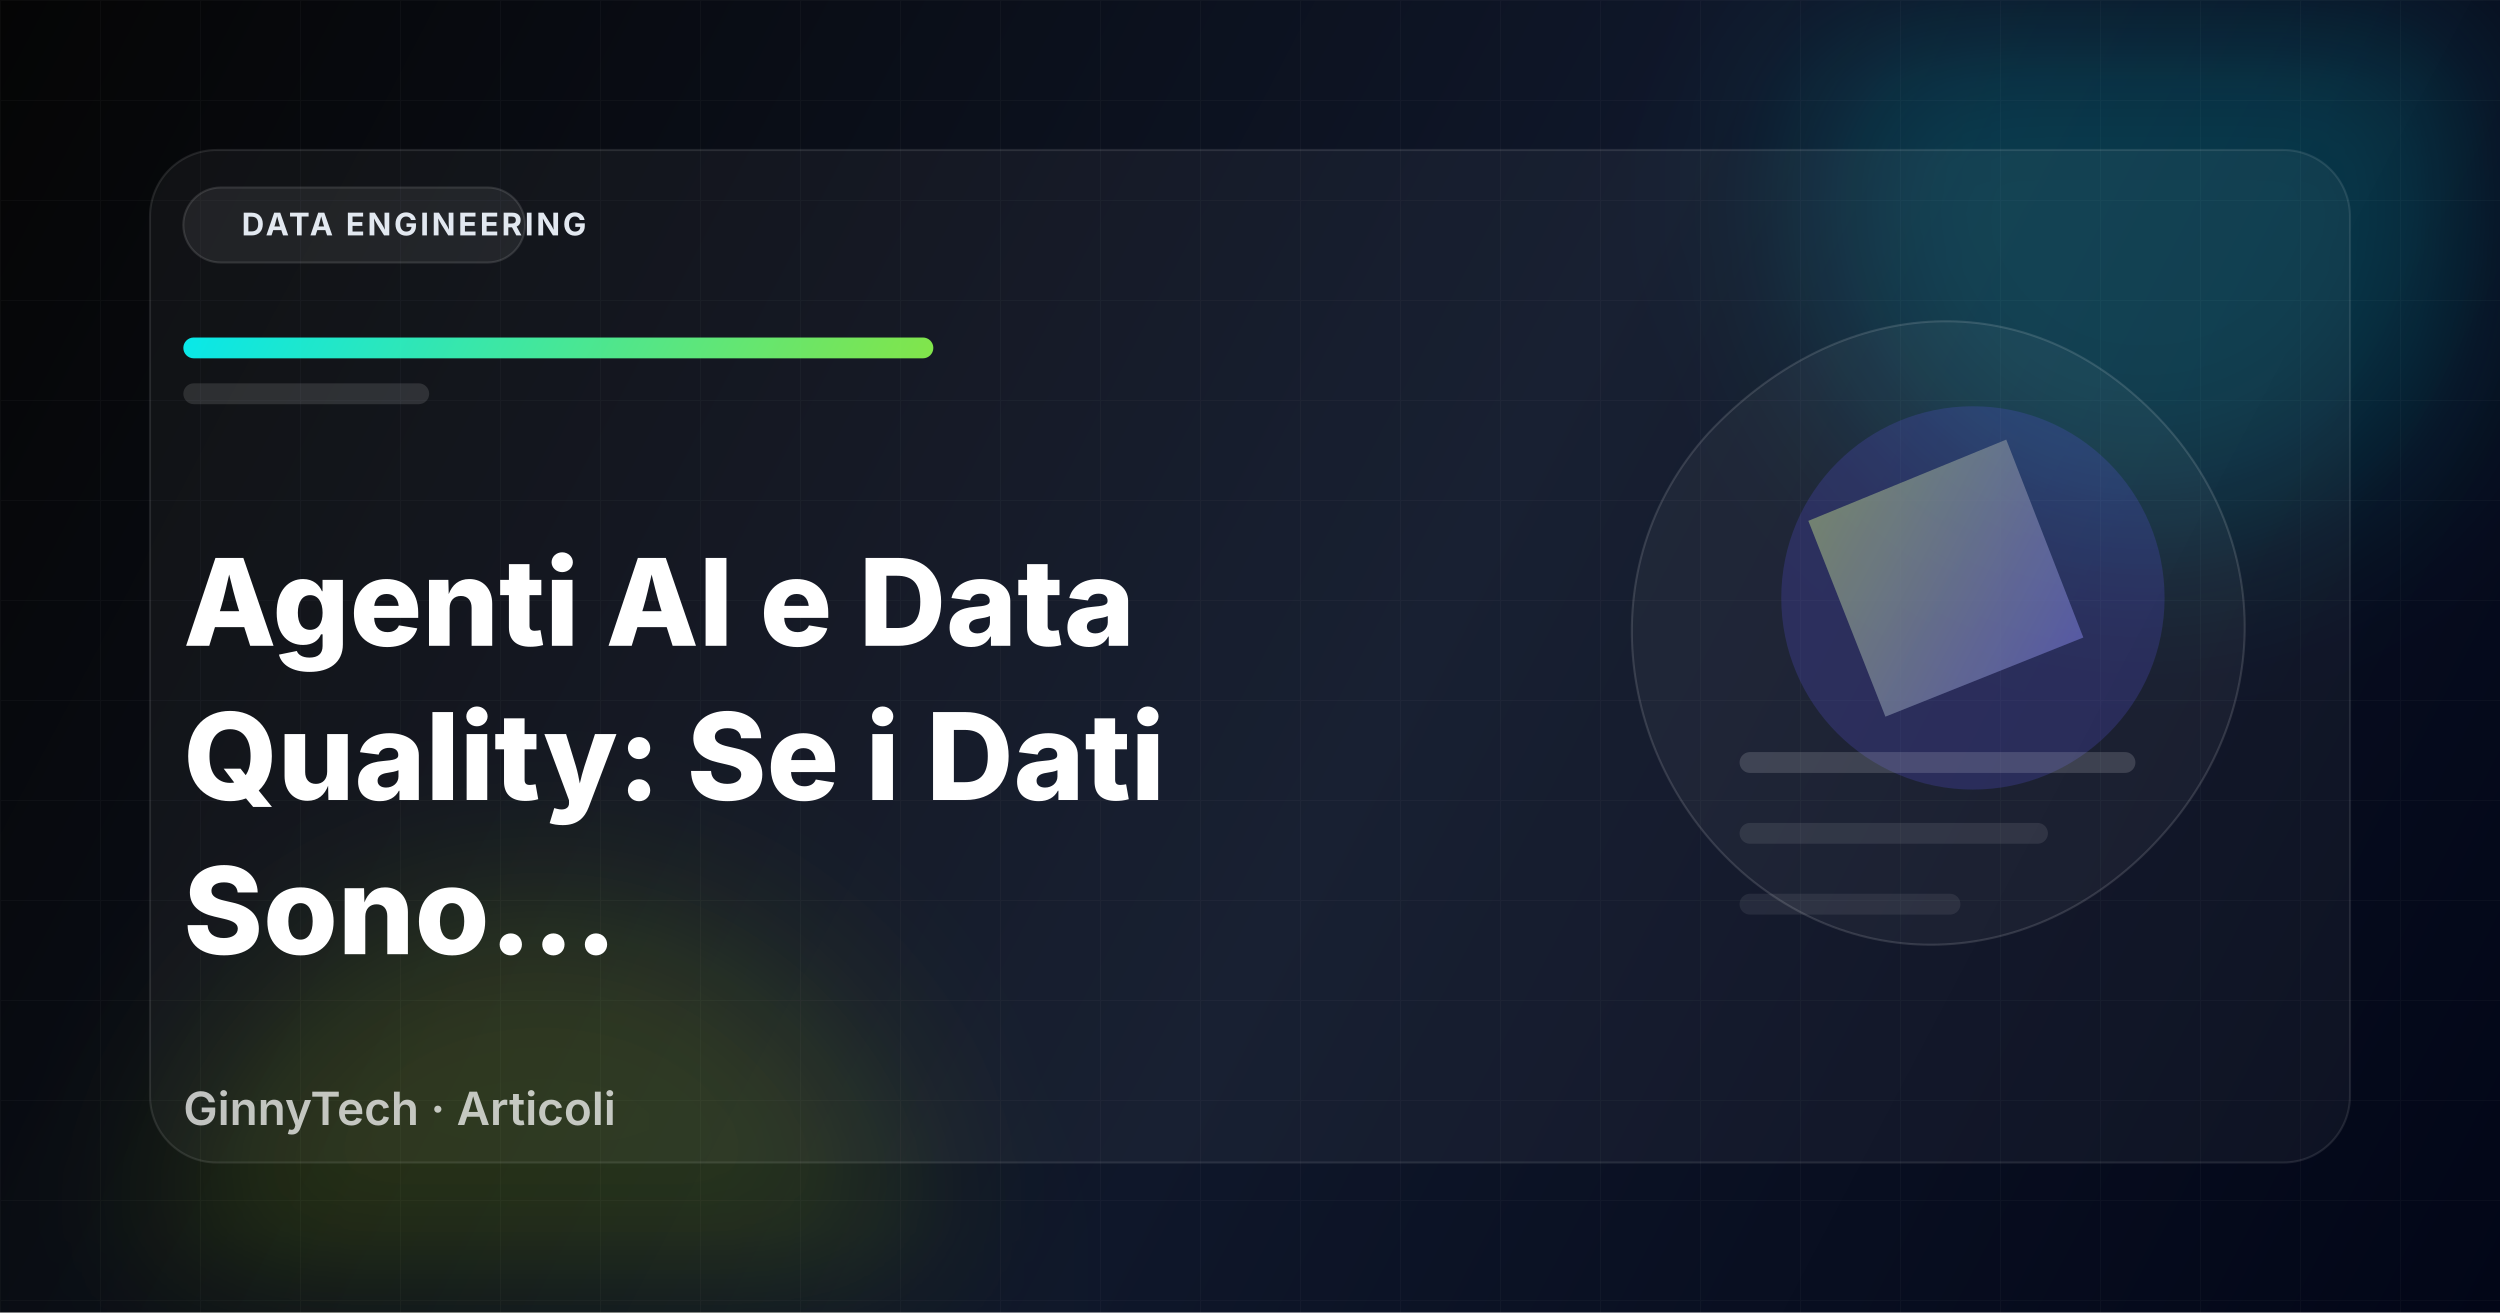
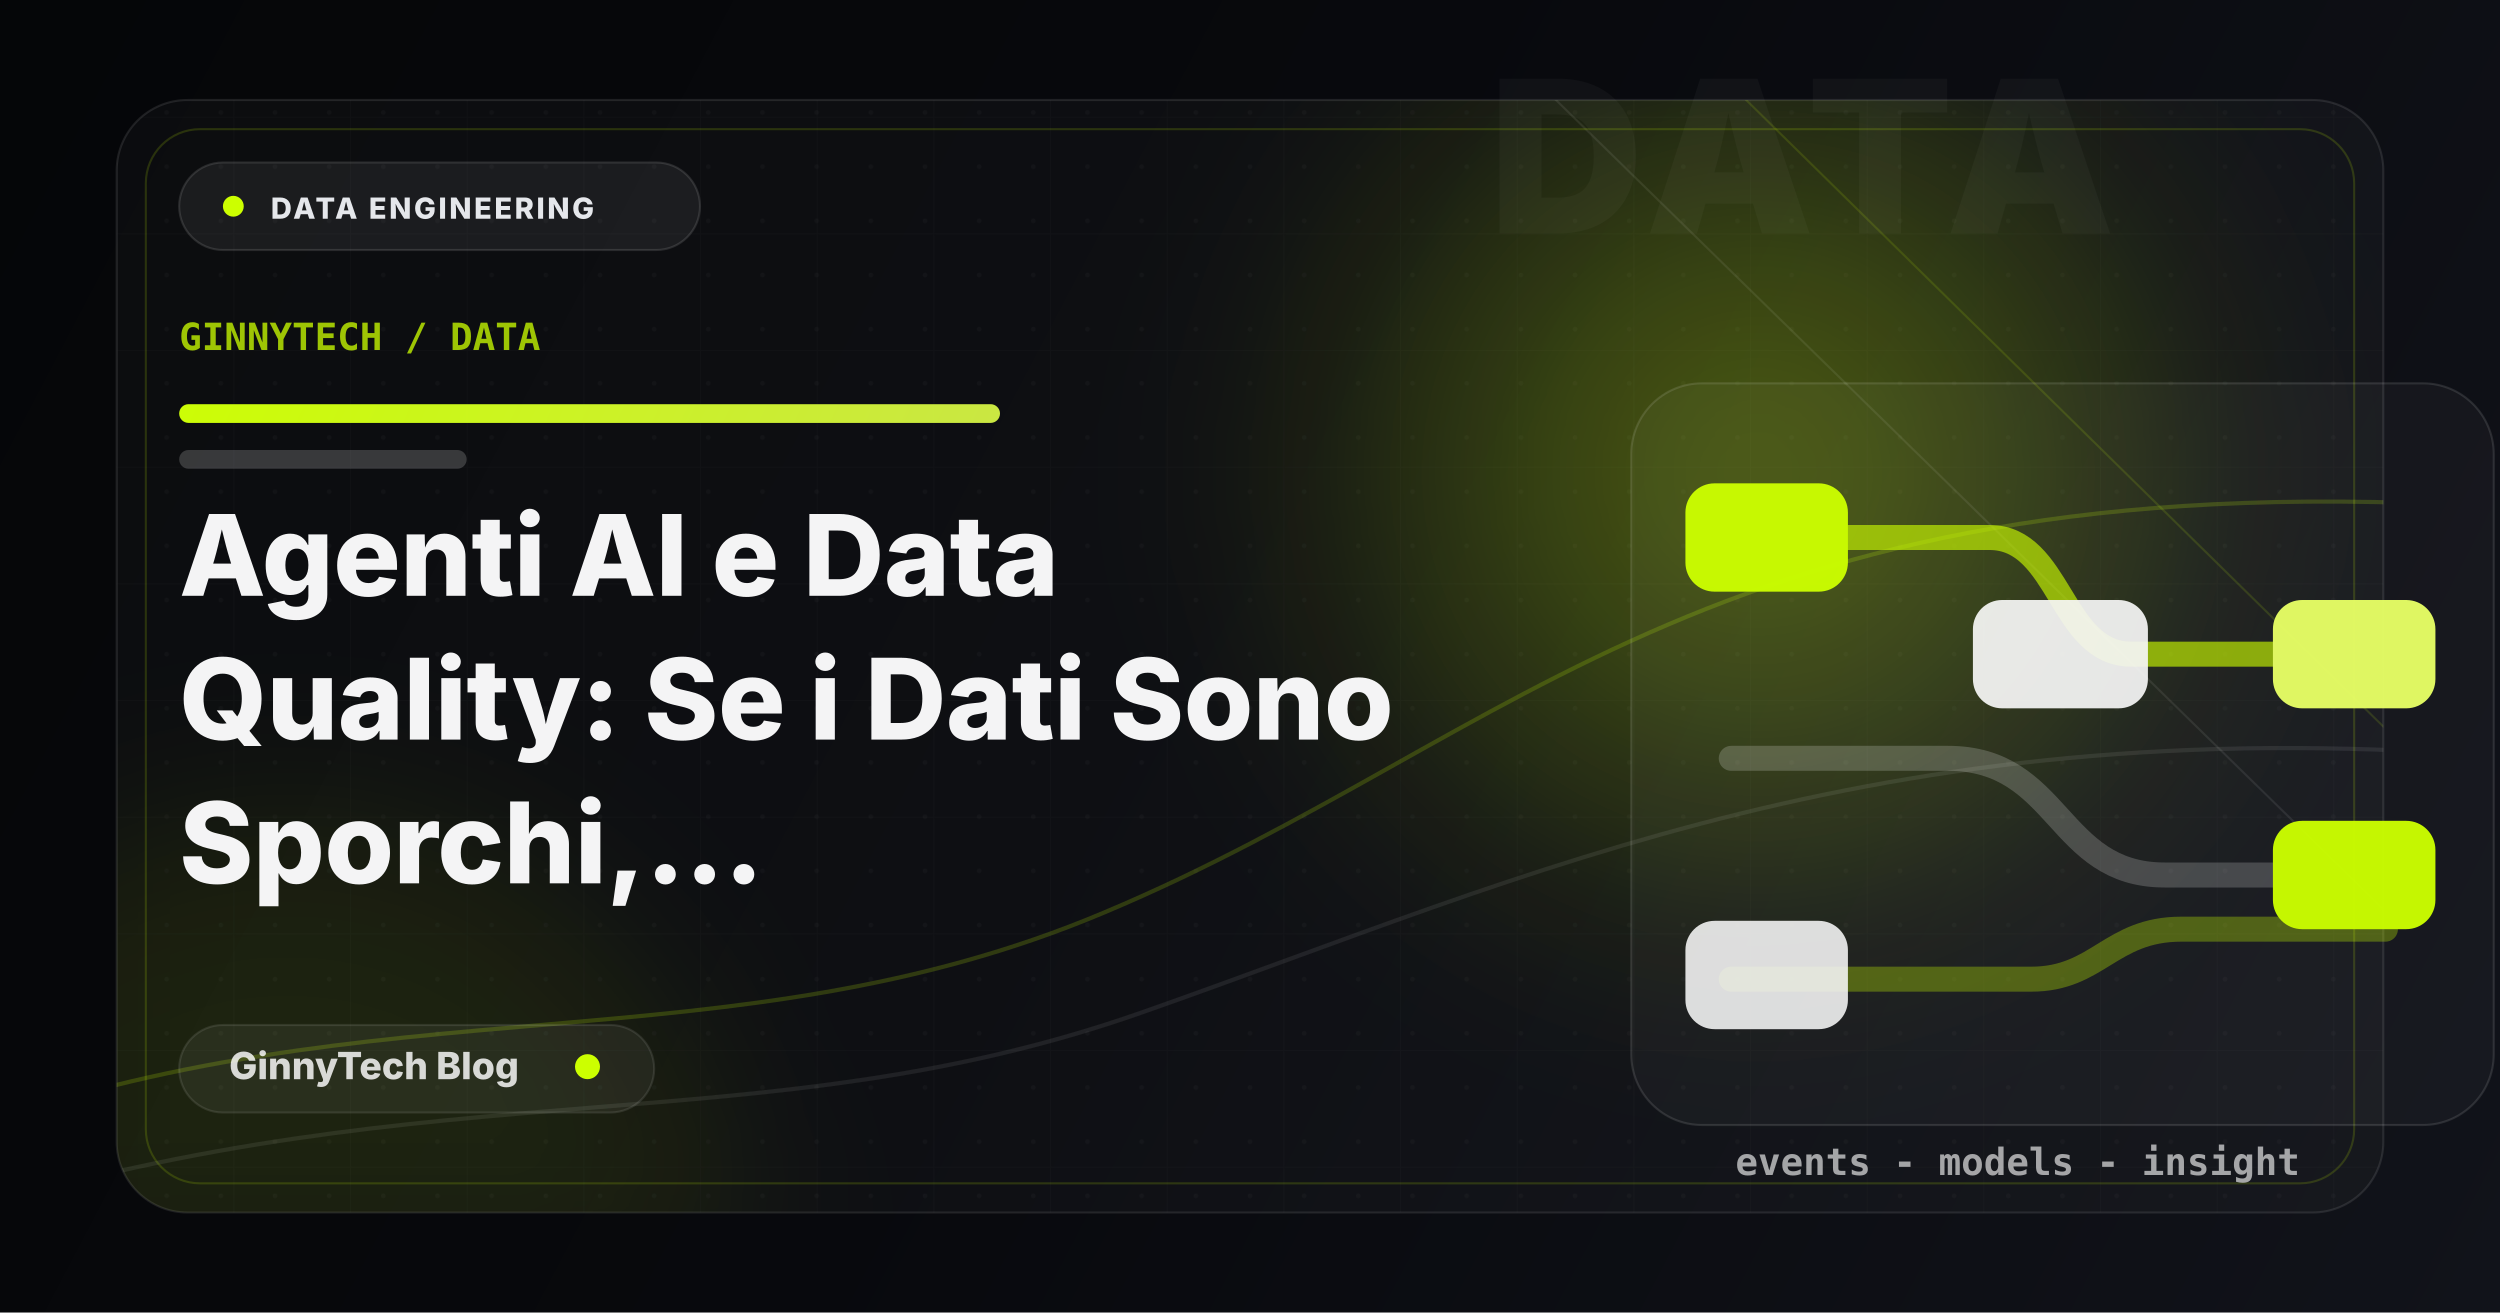
<svg xmlns="http://www.w3.org/2000/svg" width="1200" height="630" viewBox="0 0 1200 630" fill="none">
  <defs>
    <linearGradient id="bg" x1="0" y1="0" x2="1200" y2="630" gradientUnits="userSpaceOnUse">
-       <stop offset="0" stop-color="#050505" />
-       <stop offset="0.55" stop-color="#0f172a" />
-       <stop offset="1" stop-color="#020617" />
+       <stop offset="0" stop-color="#050608" />
+       <stop offset="0.46" stop-color="#08090d" />
+       <stop offset="1" stop-color="#11131a" />
    </linearGradient>
-     <linearGradient id="accent" x1="110" y1="80" x2="980" y2="540" gradientUnits="userSpaceOnUse">
-       <stop offset="0" stop-color="#00f3ff" stop-opacity="0.95" />
-       <stop offset="0.5" stop-color="#ccff00" stop-opacity="0.88" />
-       <stop offset="1" stop-color="#4f46e5" stop-opacity="0.9" />
+     <linearGradient id="lime" x1="96" y1="100" x2="1060" y2="548" gradientUnits="userSpaceOnUse">
+       <stop offset="0" stop-color="#ccff00" stop-opacity="1" />
+       <stop offset="0.52" stop-color="#e7ff65" stop-opacity="0.86" />
+       <stop offset="1" stop-color="#b3e600" stop-opacity="0.9" />
    </linearGradient>
-     <filter id="blur" x="-40%" y="-40%" width="180%" height="180%">
-       <feGaussianBlur stdDeviation="42" />
+     <radialGradient id="glow" cx="50%" cy="50%" r="50%">
+       <stop offset="0" stop-color="#ccff00" stop-opacity="0.35" />
+       <stop offset="1" stop-color="#ccff00" stop-opacity="0" />
+     </radialGradient>
+     <filter id="softBlur" x="-40%" y="-40%" width="180%" height="180%">
+       <feGaussianBlur stdDeviation="44" />
    </filter>
-     <pattern id="grid" width="48" height="48" patternUnits="userSpaceOnUse">
-       <path d="M48 0H0V48" stroke="rgba(255,255,255,0.08)" stroke-width="1" />
+     <pattern id="dots" width="26" height="26" patternUnits="userSpaceOnUse">
+       <circle cx="2" cy="2" r="1.15" fill="rgba(255,255,255,0.12)" />
    </pattern>
+     <pattern id="grid" width="56" height="56" patternUnits="userSpaceOnUse">
+       <path d="M56 0H0V56" stroke="rgba(255,255,255,0.08)" stroke-width="1" />
+     </pattern>
+     <clipPath id="frameClip">
+       <rect x="56" y="48" width="1088" height="534" rx="34" />
+     </clipPath>
  </defs>
  <rect width="1200" height="630" fill="url(#bg)" />
-   <rect width="1200" height="630" fill="url(#grid)" opacity="0.35" />
-   <circle cx="1030" cy="96" r="162" fill="#00f3ff" fill-opacity="0.18" filter="url(#blur)" />
-   <circle cx="260" cy="610" r="180" fill="#ccff00" fill-opacity="0.14" filter="url(#blur)" />
-   <circle cx="947" cy="287" r="92" fill="#4f46e5" fill-opacity="0.22" />
-   <rect x="72" y="72" width="1056" height="486" rx="32" fill="rgba(255,255,255,0.04)" stroke="rgba(255,255,255,0.10)" />
-   <rect x="88" y="90" width="164" height="36" rx="18" fill="rgba(255,255,255,0.07)" stroke="rgba(255,255,255,0.12)" />
-   <text x="116" y="113" font-family="Inter, Arial, sans-serif" font-size="15" font-weight="700" letter-spacing="1.3" fill="#e2e8f0">DATA ENGINEERING</text>
-   <rect x="88" y="162" width="360" height="10" rx="5" fill="url(#accent)" />
-   <rect x="88" y="184" width="118" height="10" rx="5" fill="rgba(255,255,255,0.12)" />
-   <text x="88" y="310" font-family="Inter, Arial, sans-serif" font-size="58" font-weight="800" fill="#ffffff">Agenti AI e Data</text>
-   <text x="88" y="384" font-family="Inter, Arial, sans-serif" font-size="58" font-weight="800" fill="#ffffff">Quality: Se i Dati</text>
-   <text x="88" y="458" font-family="Inter, Arial, sans-serif" font-size="58" font-weight="800" fill="#ffffff">Sono...</text>
-   <text x="88" y="540" font-family="Inter, Arial, sans-serif" font-size="22" font-weight="600" fill="rgba(255,255,255,0.72)">GinnyTech · Articoli</text>
-   <g opacity="0.95">
-     <path d="M820 208C880 144 964 136 1025 190C1088 245 1095 332 1042 396C988 461 902 473 839 421C776 368 762 272 820 208Z" fill="rgba(255,255,255,0.04)" stroke="rgba(255,255,255,0.14)" />
-     <path d="M868 250L963 211L1000 306L905 344L868 250Z" fill="url(#accent)" fill-opacity="0.88" />
-     <path d="M840 366L1020 366" stroke="rgba(255,255,255,0.16)" stroke-width="10" stroke-linecap="round" />
-     <path d="M840 400L978 400" stroke="rgba(255,255,255,0.1)" stroke-width="10" stroke-linecap="round" />
-     <path d="M840 434L936 434" stroke="rgba(255,255,255,0.08)" stroke-width="10" stroke-linecap="round" />
+   <g clip-path="url(#frameClip)">
+     <rect x="0" y="0" width="1200" height="630" fill="url(#grid)" opacity="0.2" />
+     <rect x="0" y="0" width="1200" height="630" fill="url(#dots)" opacity="0.2" />
+     <circle cx="844" cy="227" r="260" fill="url(#glow)" filter="url(#softBlur)" />
+     <circle cx="138" cy="602" r="210" fill="#ccff00" fill-opacity="0.09" filter="url(#softBlur)" />
+     <path d="M-20 544C180 470 350 514 530 438C730 354 826 218 1208 244" stroke="rgba(204,255,0,0.18)" stroke-width="2" />
+     <path d="M-18 582C212 512 366 550 548 486C736 420 906 338 1210 364" stroke="rgba(255,255,255,0.08)" stroke-width="2" />
+     <path d="M616 -80L1166 458" stroke="rgba(255,255,255,0.08)" stroke-width="1" />
+     <path d="M708 -80L1190 394" stroke="rgba(204,255,0,0.13)" stroke-width="1" />
+   </g>
+   <rect x="56" y="48" width="1088" height="534" rx="34" fill="rgba(255,255,255,0.025)" stroke="rgba(255,255,255,0.10)" />
+   <rect x="70" y="62" width="1060" height="506" rx="26" stroke="rgba(204,255,0,0.16)" stroke-width="1" />
+   <rect x="86" y="78" width="250" height="42" rx="21" fill="rgba(255,255,255,0.065)" stroke="rgba(255,255,255,0.12)" />
+   <circle cx="112" cy="99" r="5" fill="#ccff00" />
+   <text x="130" y="105" font-family="Montserrat, Inter, Arial, sans-serif" font-size="14" font-weight="800" letter-spacing="1.2" fill="#e5e7eb">DATA ENGINEERING</text>
+   <text x="86" y="168" font-family="JetBrains Mono, Consolas, monospace" font-size="18" font-weight="700" fill="rgba(204,255,0,0.76)">GINNYTECH / DATA</text>
+   <rect x="86" y="194" width="394" height="9" rx="4.5" fill="url(#lime)" />
+   <rect x="86" y="216" width="138" height="9" rx="4.5" fill="rgba(255,255,255,0.18)" />
+   <text x="715" y="112" font-family="Montserrat, Inter, Arial, sans-serif" font-size="102" font-weight="900" letter-spacing="6" fill="rgba(255,255,255,0.035)">DATA</text>
+   <g transform="translate(757 150)" opacity="0.96">
+     <rect x="26" y="34" width="414" height="356" rx="34" fill="rgba(255,255,255,0.035)" stroke="rgba(255,255,255,0.12)" />
+     <path d="M74 108H198C232 108 232 164 266 164H388" stroke="rgba(204,255,0,0.65)" stroke-width="12" stroke-linecap="round" fill="none" />
+     <path d="M74 214H178C232 214 230 270 282 270H388" stroke="rgba(255,255,255,0.2)" stroke-width="12" stroke-linecap="round" fill="none" />
+     <path d="M74 320H218C250 320 256 296 290 296H388" stroke="rgba(204,255,0,0.32)" stroke-width="12" stroke-linecap="round" fill="none" />
+     <rect x="52" y="82" width="78" height="52" rx="14" fill="#ccff00" />
+     <rect x="190" y="138" width="84" height="52" rx="14" fill="rgba(255,255,255,0.92)" />
+     <rect x="334" y="138" width="78" height="52" rx="14" fill="#e7ff65" />
+     <rect x="52" y="292" width="78" height="52" rx="14" fill="rgba(255,255,255,0.88)" />
+     <rect x="334" y="244" width="78" height="52" rx="14" fill="#ccff00" />
+     <text x="76" y="414" font-family="JetBrains Mono, Consolas, monospace" font-size="18" font-weight="700" fill="rgba(255,255,255,0.64)">events - models - insight</text>
+   </g>
+   <text x="86" y="286" font-family="Montserrat, Inter, Arial, sans-serif" font-size="54" font-weight="800" letter-spacing="-0.2" fill="#f4f4f5">Agenti AI e Data</text>
+   <text x="86" y="355" font-family="Montserrat, Inter, Arial, sans-serif" font-size="54" font-weight="800" letter-spacing="-0.2" fill="#f4f4f5">Quality: Se i Dati Sono</text>
+   <text x="86" y="424" font-family="Montserrat, Inter, Arial, sans-serif" font-size="54" font-weight="800" letter-spacing="-0.2" fill="#f4f4f5">Sporchi,...</text>
+   <g transform="translate(86 520)">
+     <rect x="0" y="-28" width="228" height="42" rx="21" fill="rgba(255,255,255,0.055)" stroke="rgba(255,255,255,0.10)" />
+     <text x="24" y="-2" font-family="Montserrat, Inter, Arial, sans-serif" font-size="18" font-weight="800" fill="rgba(255,255,255,0.82)">GinnyTech Blog</text>
+     <circle cx="196" cy="-8" r="6" fill="#ccff00" />
  </g>
</svg>
